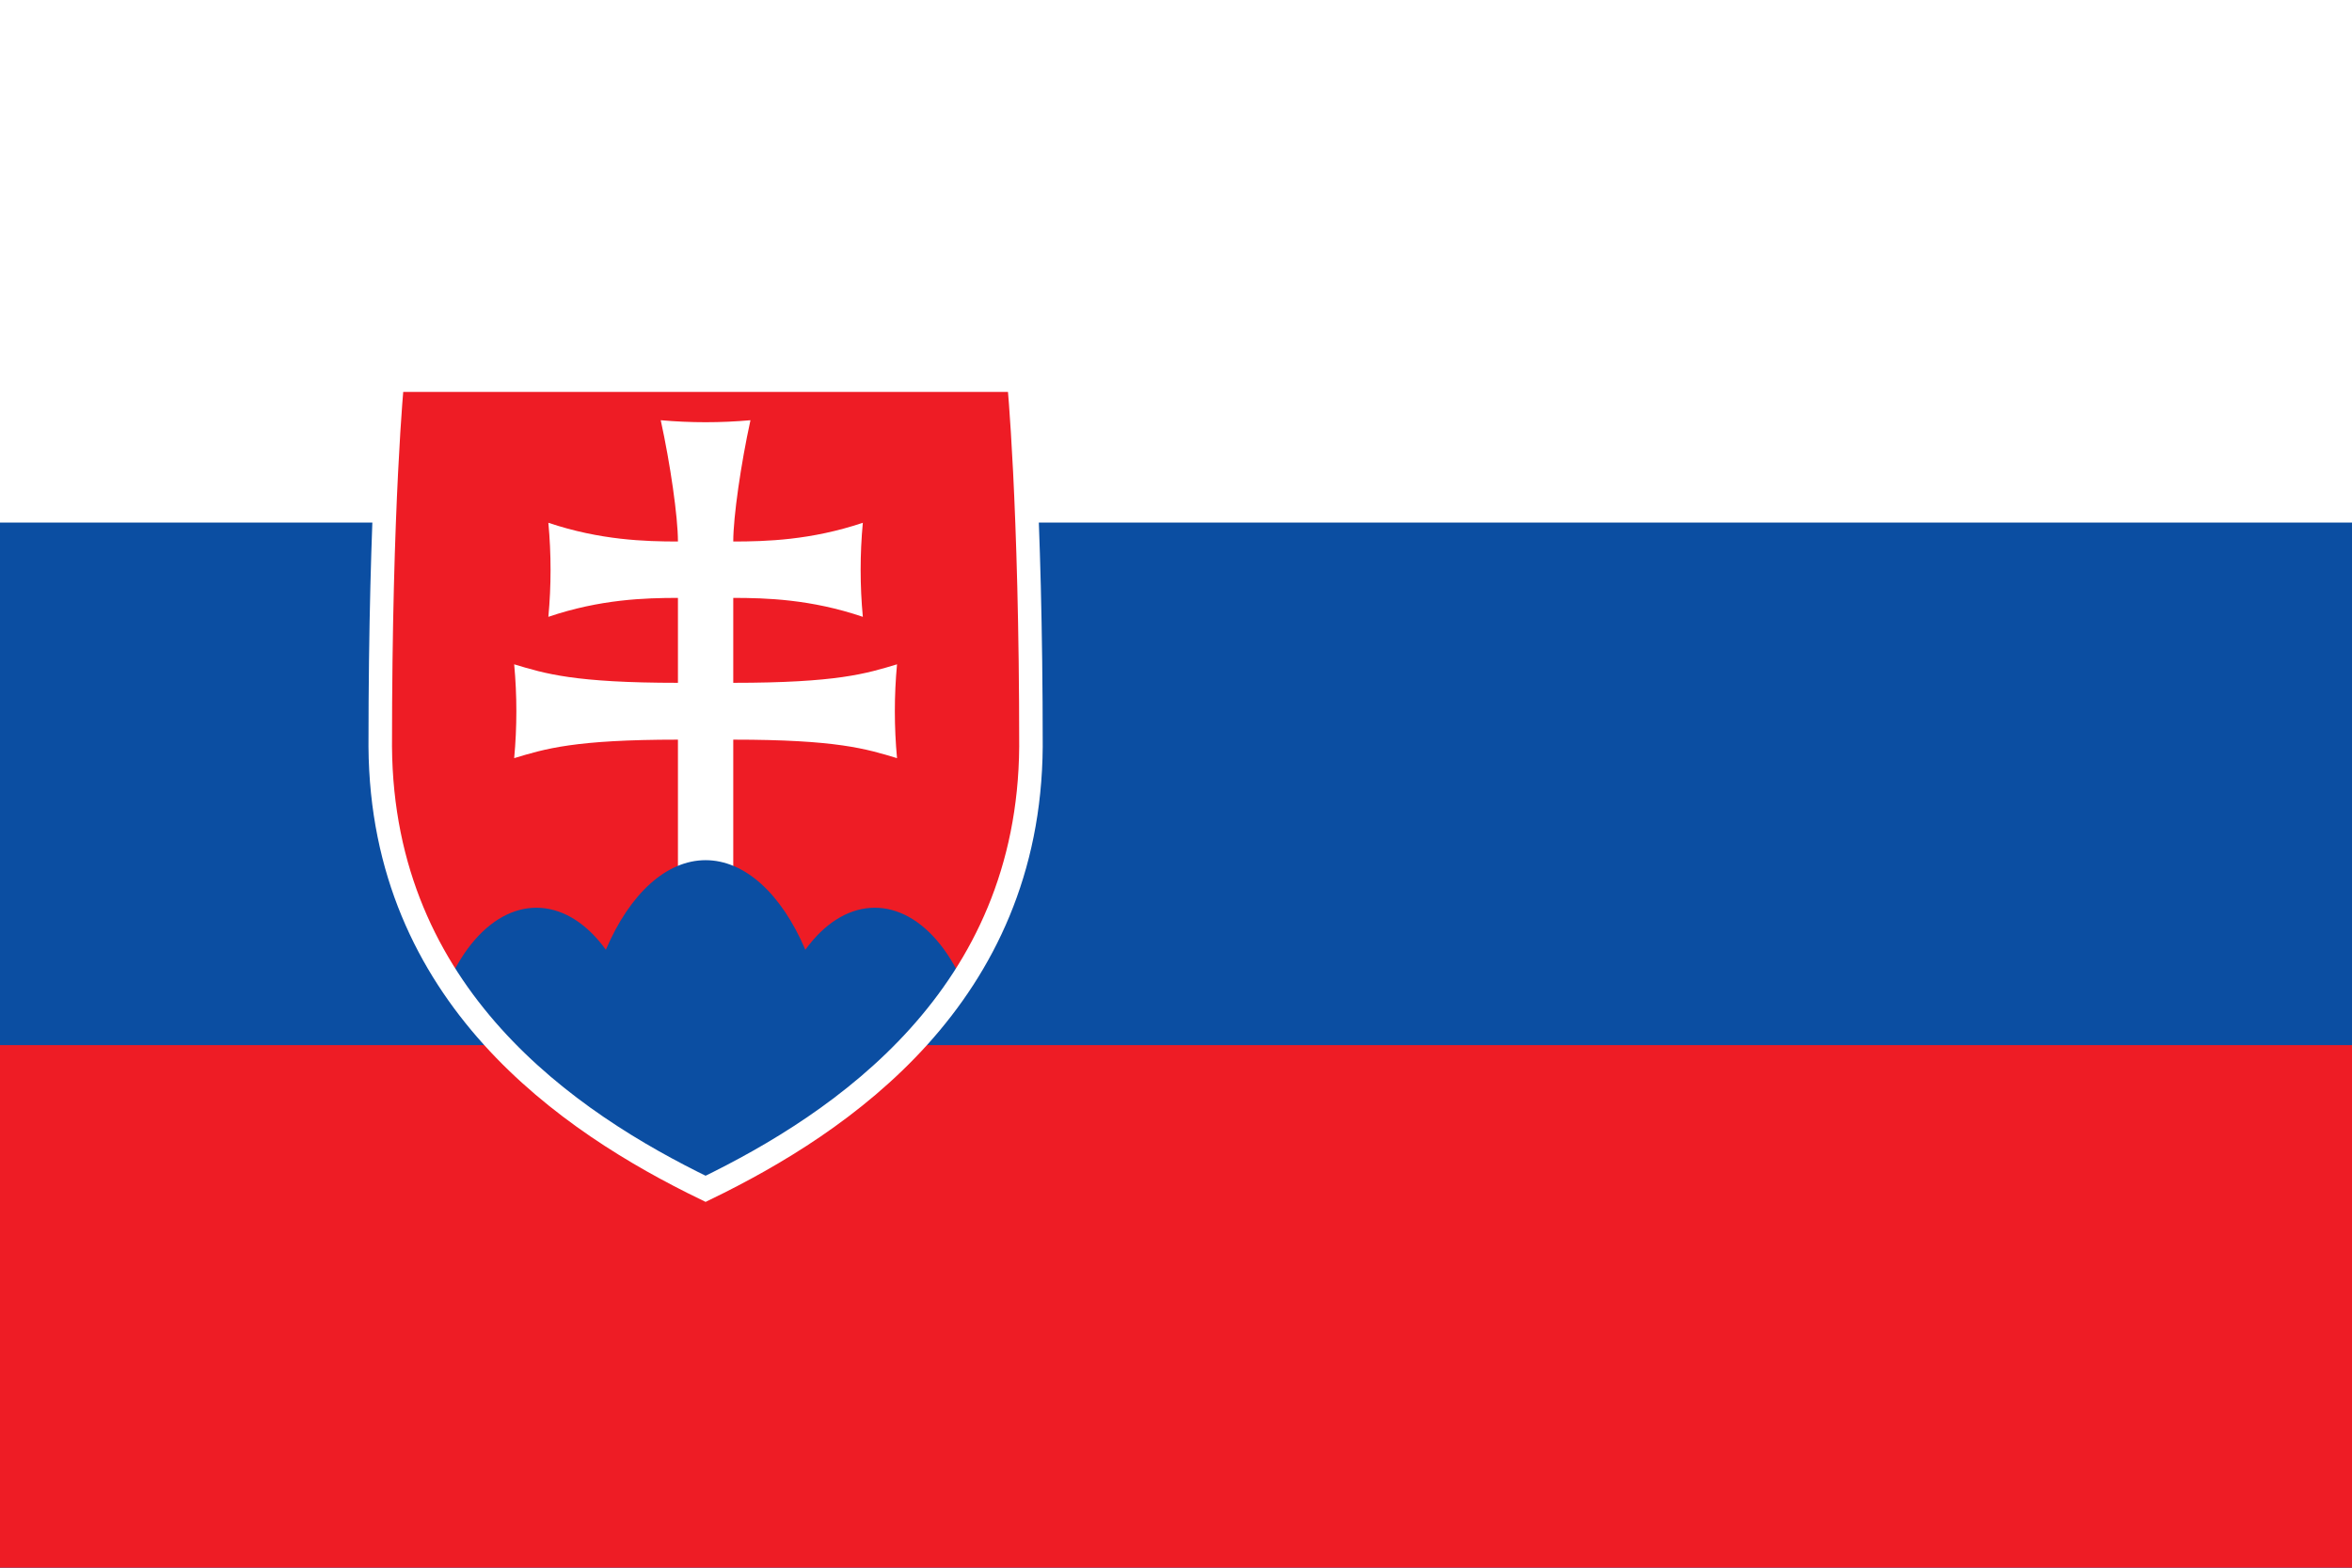
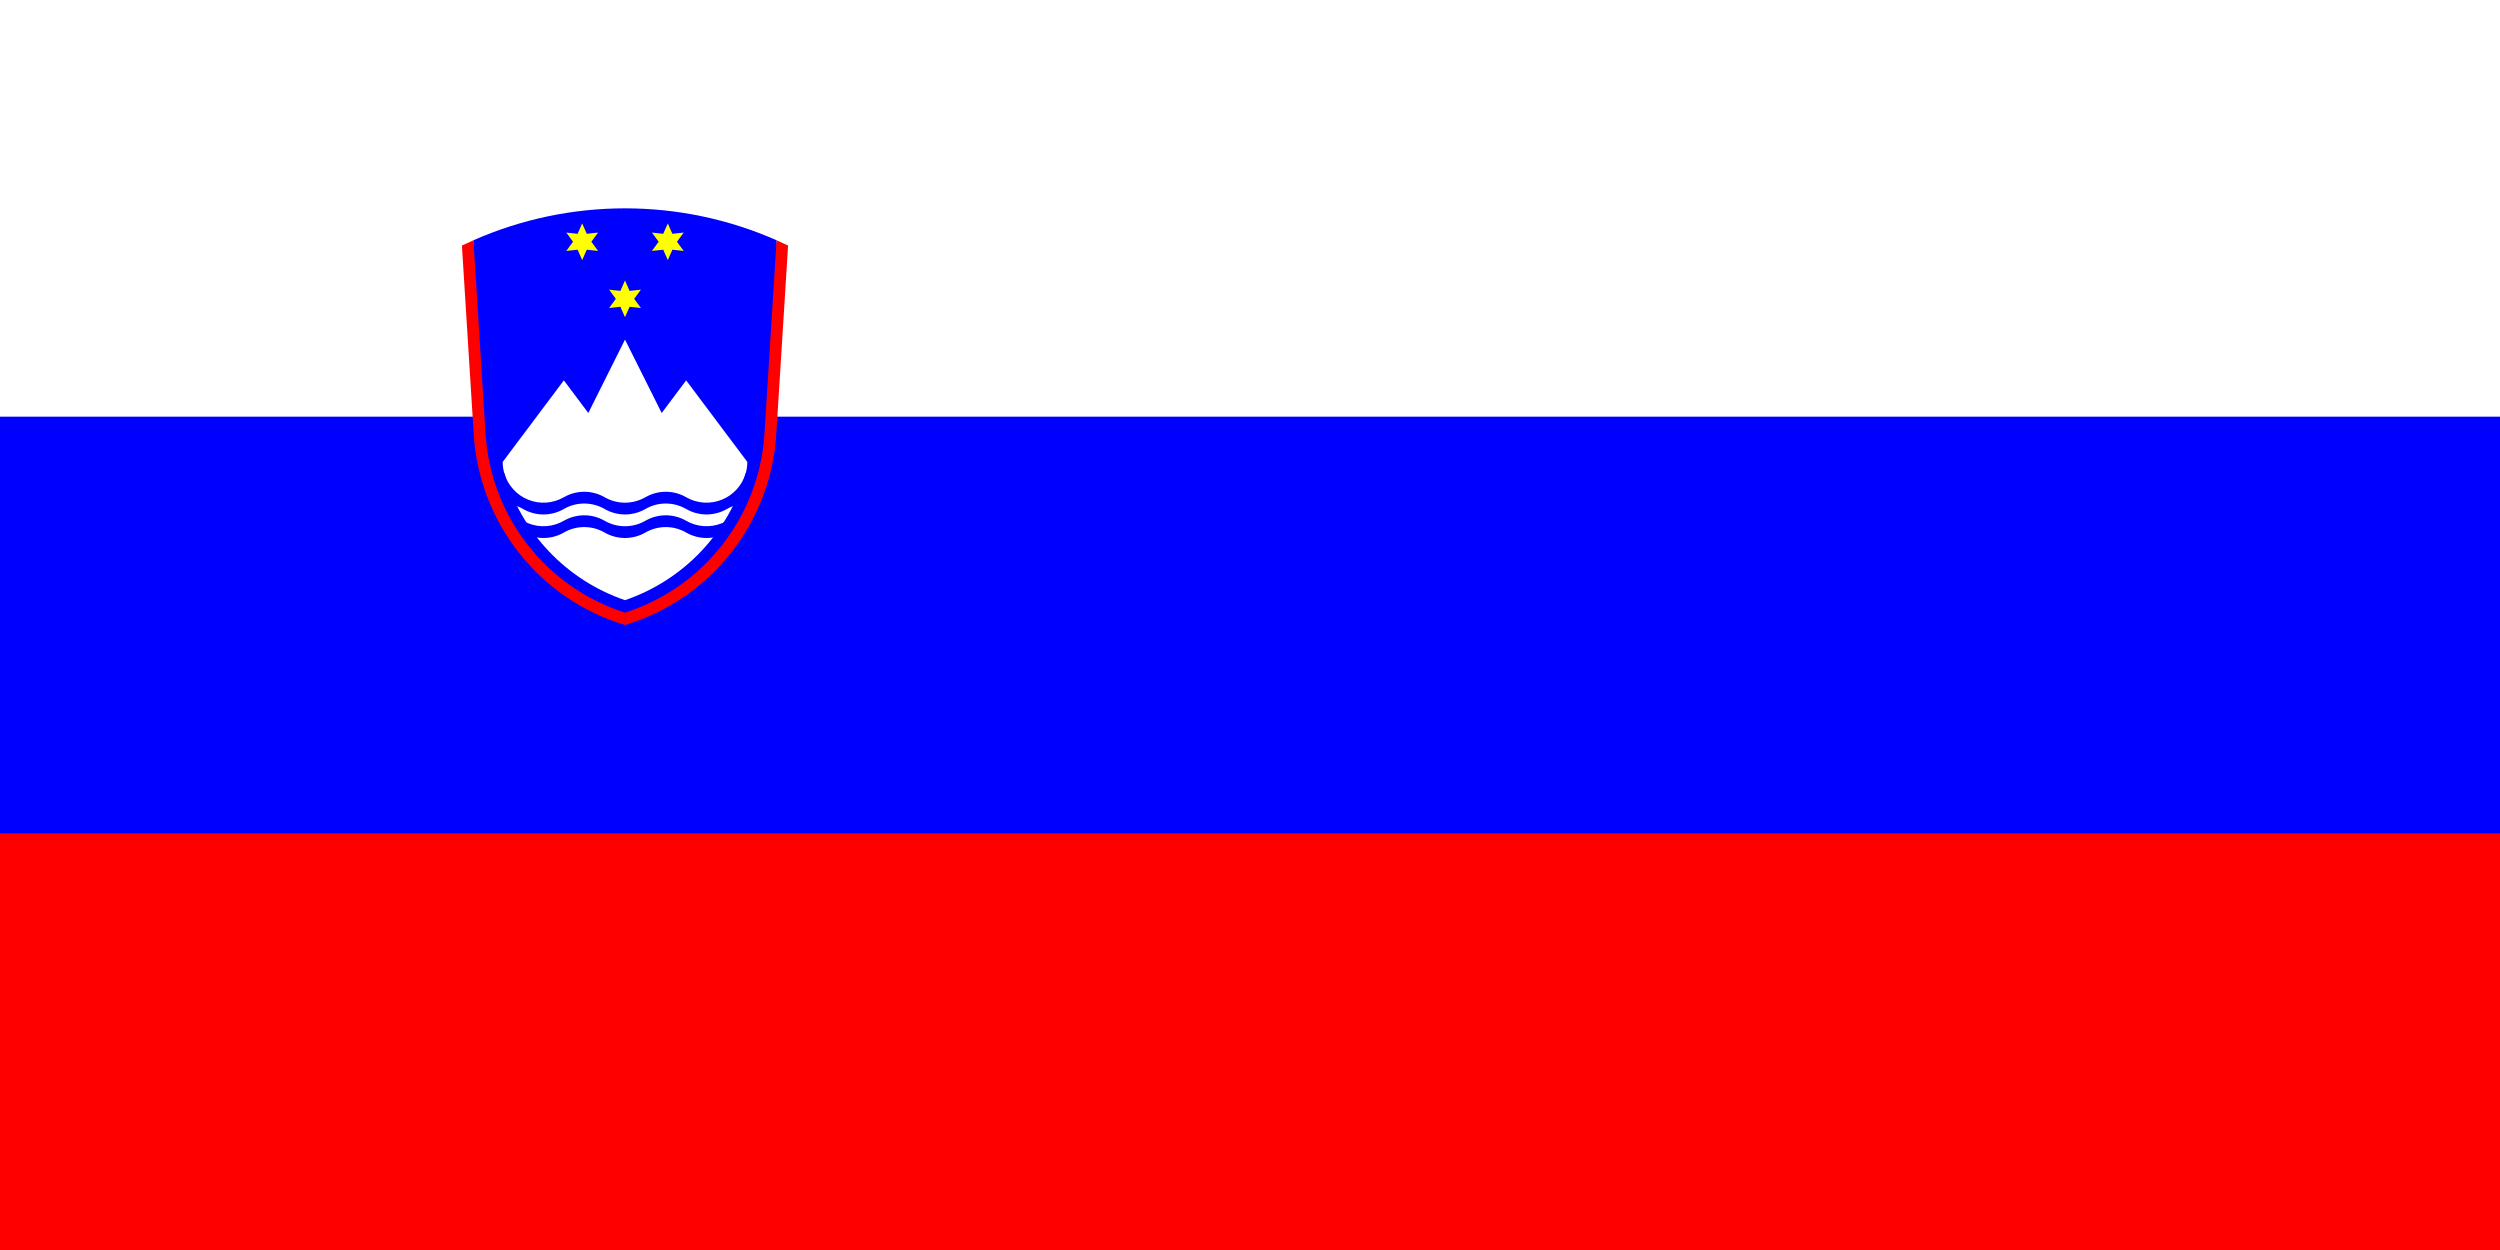
- <svg xmlns="http://www.w3.org/2000/svg" xmlns:xlink="http://www.w3.org/1999/xlink" width="900" height="600" viewBox="0 0 10800 7200" fill="#ee1c25">
-   <defs>
-     <clipPath id="b">
-       <path id="a" d="M4678 1746s56 561 56 1683c-8 1146-865 1726-1494 2031-629-305-1486-885-1494-2031 0-1122 56-1683 56-1683z" />
-     </clipPath>
-   </defs>
-   <path fill="#fff" d="M0 0h10800v7200H0z" />
-   <path fill="#0b4ea2" d="M0 2400h10800v4800H0z" />
-   <path d="M0 4800h10800v2400H0z" />
-   <use xlink:href="#a" />
-   <path fill="#fff" d="M3113 4800V3397c-475 0-610 42-752 85a2323 2323 0 0 0 0-431c142 43 277 85 752 85v-390c-150 0-357 6-595 87a2323 2323 0 0 0 0-432c238 80 445 86 595 86 0-113-35-356-79-557a2323 2323 0 0 0 412 0c-44 201-79 444-79 557 150 0 357-6 595-86a2323 2323 0 0 0 0 432c-238-81-445-87-595-87v390c475 0 610-42 752-85a2323 2323 0 0 0 0 431c-142-43-277-85-752-85v1403z" />
-   <path clip-path="url(#b)" fill="#0b4ea2" d="M2463 5903a507 867 0 1 1 319-1541 584 1084 0 0 1 916 0 507 867 0 1 1 319 1541z" />
-   <use xlink:href="#a" fill="none" stroke="#fff" stroke-width="108" />
+ <svg xmlns="http://www.w3.org/2000/svg" xmlns:xlink="http://www.w3.org/1999/xlink" width="1200" height="600" viewBox="0 0 240 120" fill="#00f">
+   <path d="M0 0h240v120H0Z" fill="red" />
+   <path d="M0 0h240v80H0Z" />
+   <path d="M0 0h240v40H0Z" fill="#fff" />
+   <g transform="matrix(.3914 0 0 .3914 60 60)">
+     <path d="M-37.175-94.368a92.195 92.195 0 0 1 74.35 0Q43-12 0-1q-43-11-37.175-93.368Z" />
+     <path id="a" d="m0-84.5 1.125 2.551 2.772-.301L2.25-80l1.647 2.25-2.772-.301L0-75.5l-1.125-2.551-2.772.301L-2.25-80l-1.647-2.25 2.772.301" fill="#ff0" />
+     <use xlink:href="#a" x="-10.5" y="-14" />
+     <use xlink:href="#a" x="10.5" y="-14" />
+     <path d="m0-70 9 18 6-8 15 20a10 10 0 0 1-.385 2.747A46.4 46.4 0 0 1 0-6.09a46.4 46.4 0 0 1-29.615-31.162A10 10 0 0 1-30-40l15-20 6 8z" fill="#fff" />
+     <path id="b" d="M-29.615-37.253A10 10 0 0 0-15-31.34a10 10 0 0 1 10 0 10 10 0 0 0 10 0 10 10 0 0 1 10 0 10 10 0 0 0 14.615-5.913l.385.14v7.32a10 10 0 0 0-5 1.34 10 10 0 0 1-10 0 10 10 0 0 0-10 0 10 10 0 0 1-10 0 10 10 0 0 0-10 0 10 10 0 0 1-10 0 10 10 0 0 0-5-1.34v-7.32" />
+     <use xlink:href="#b" y="5.774" />
+     <path d="M-40-93.066a92.195 92.195 0 0 1 2.825-1.302l2.97 47.449A49.301 49.301 0 0 0 0-3.036 49.301 49.301 0 0 0 34.205-46.92l2.97-47.45A92.195 92.195 0 0 1 40-93.065l-2.9 46.328A52.202 52.202 0 0 1 0 0a52.202 52.202 0 0 1-37.1-46.738Z" fill="red" />
+   </g>
</svg>
